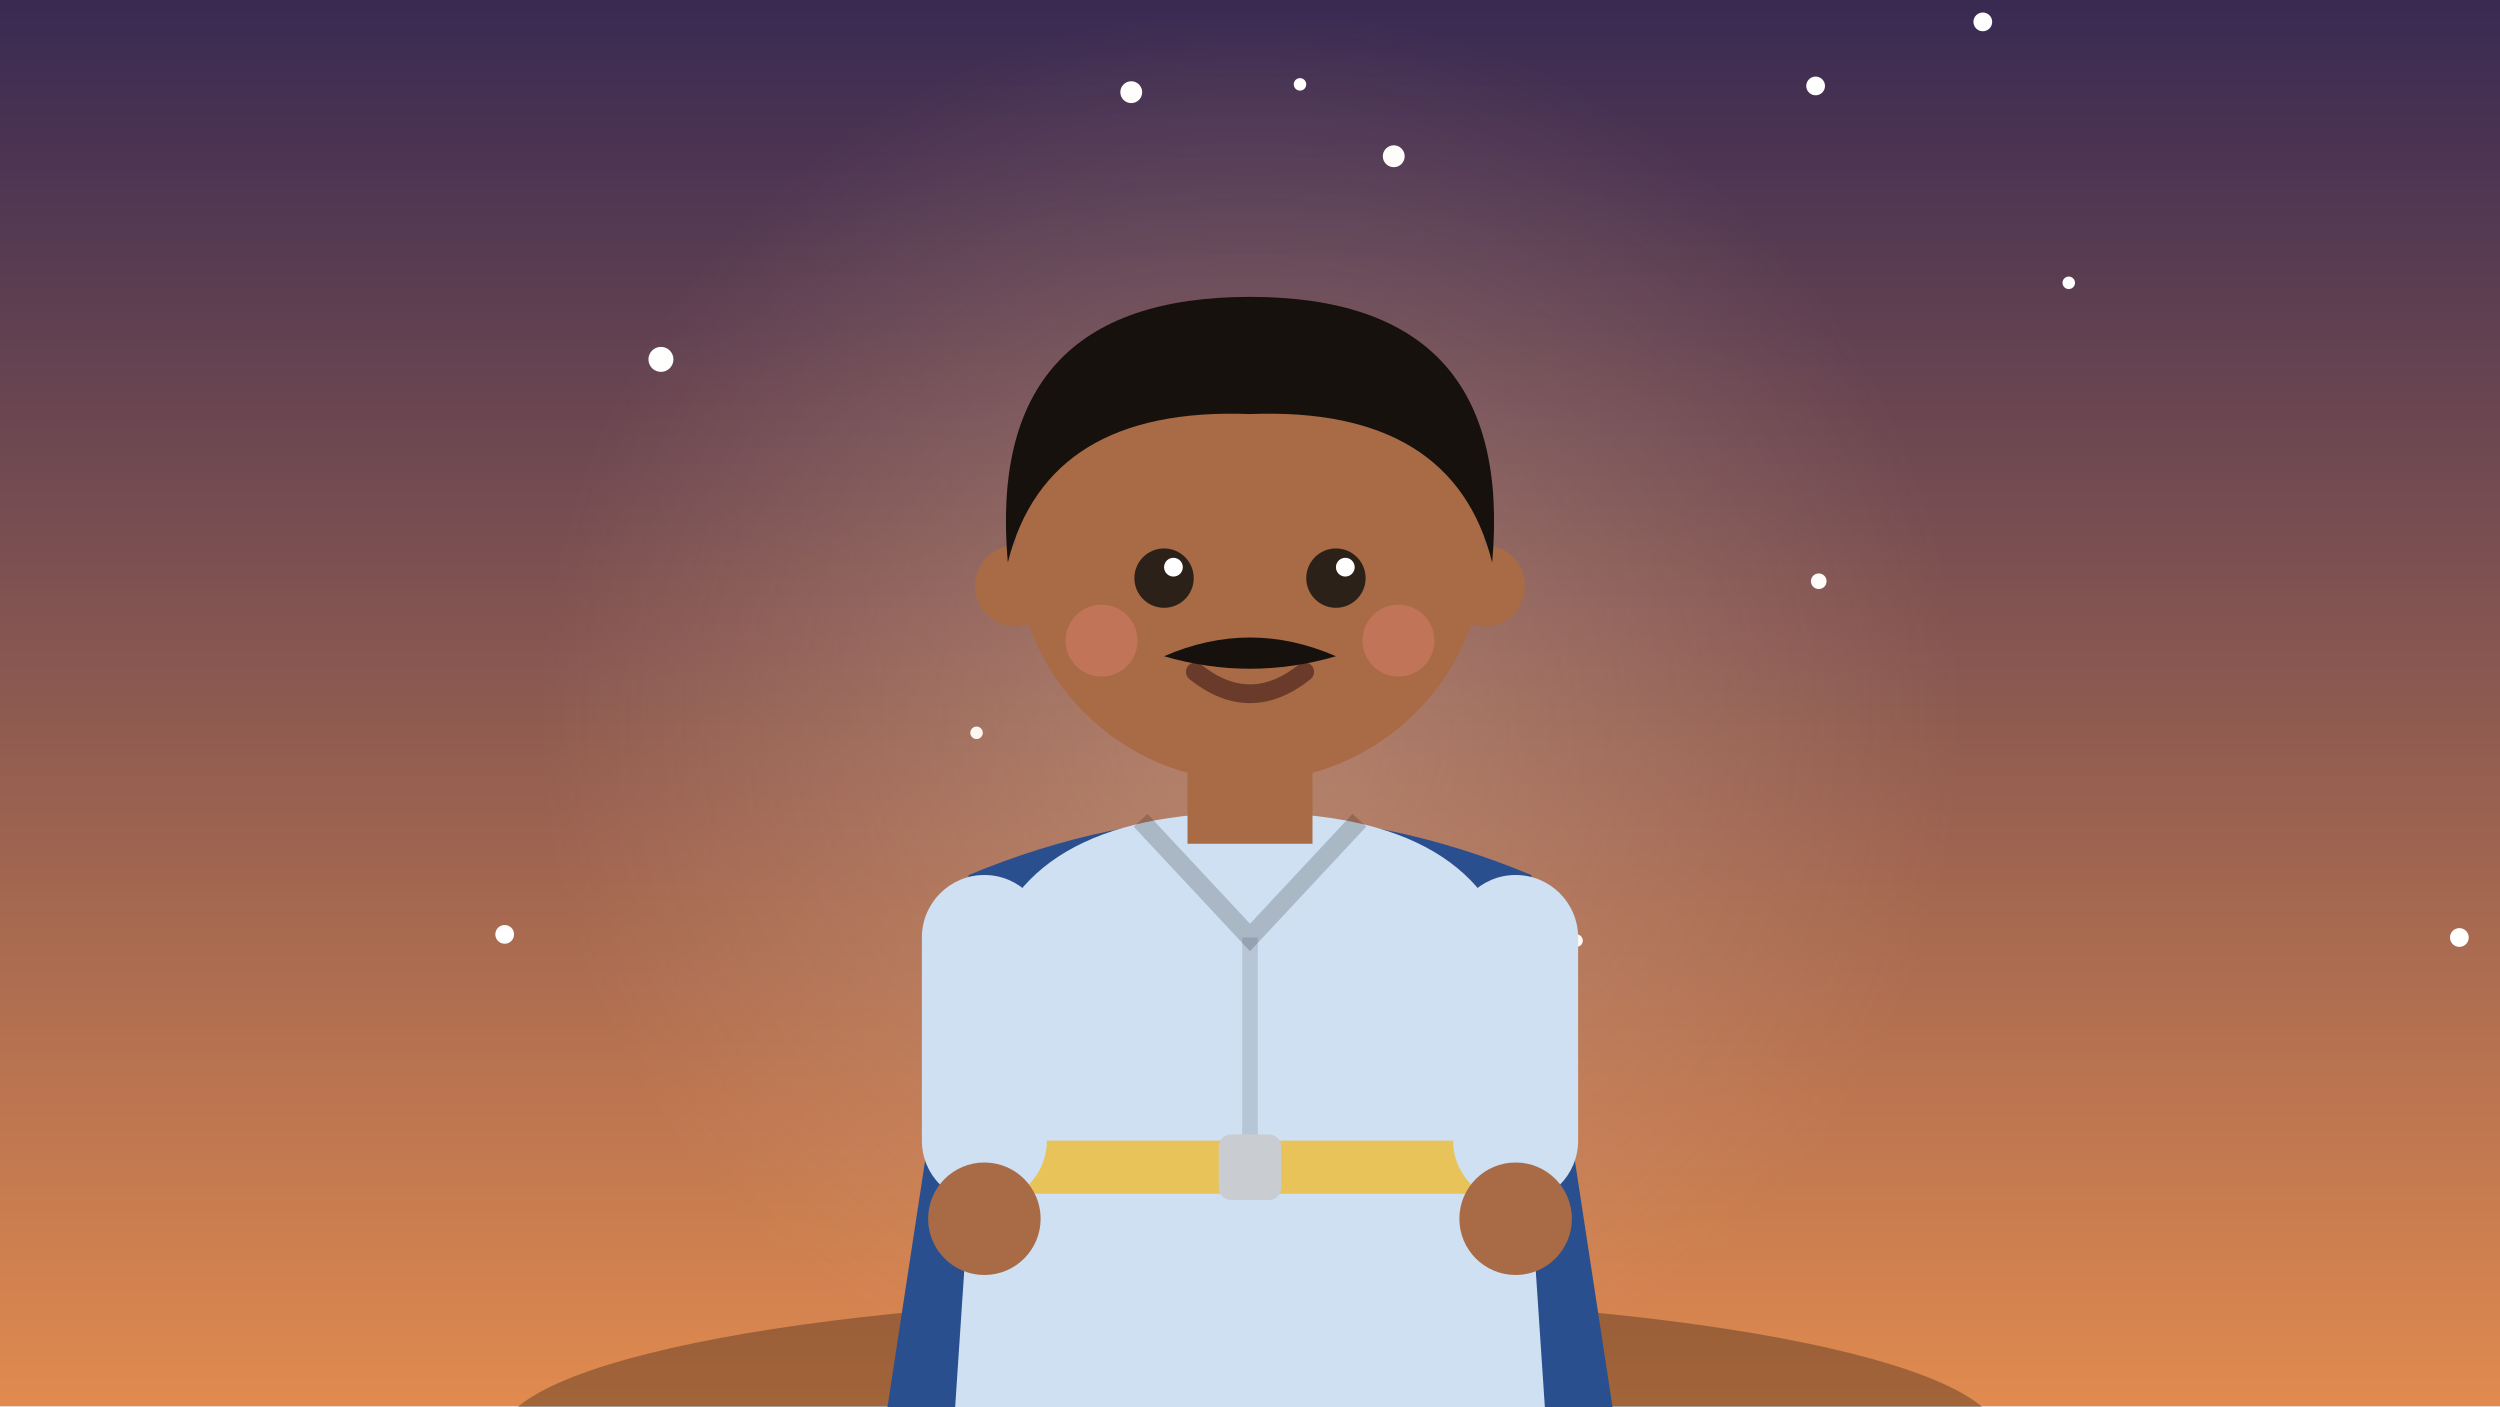
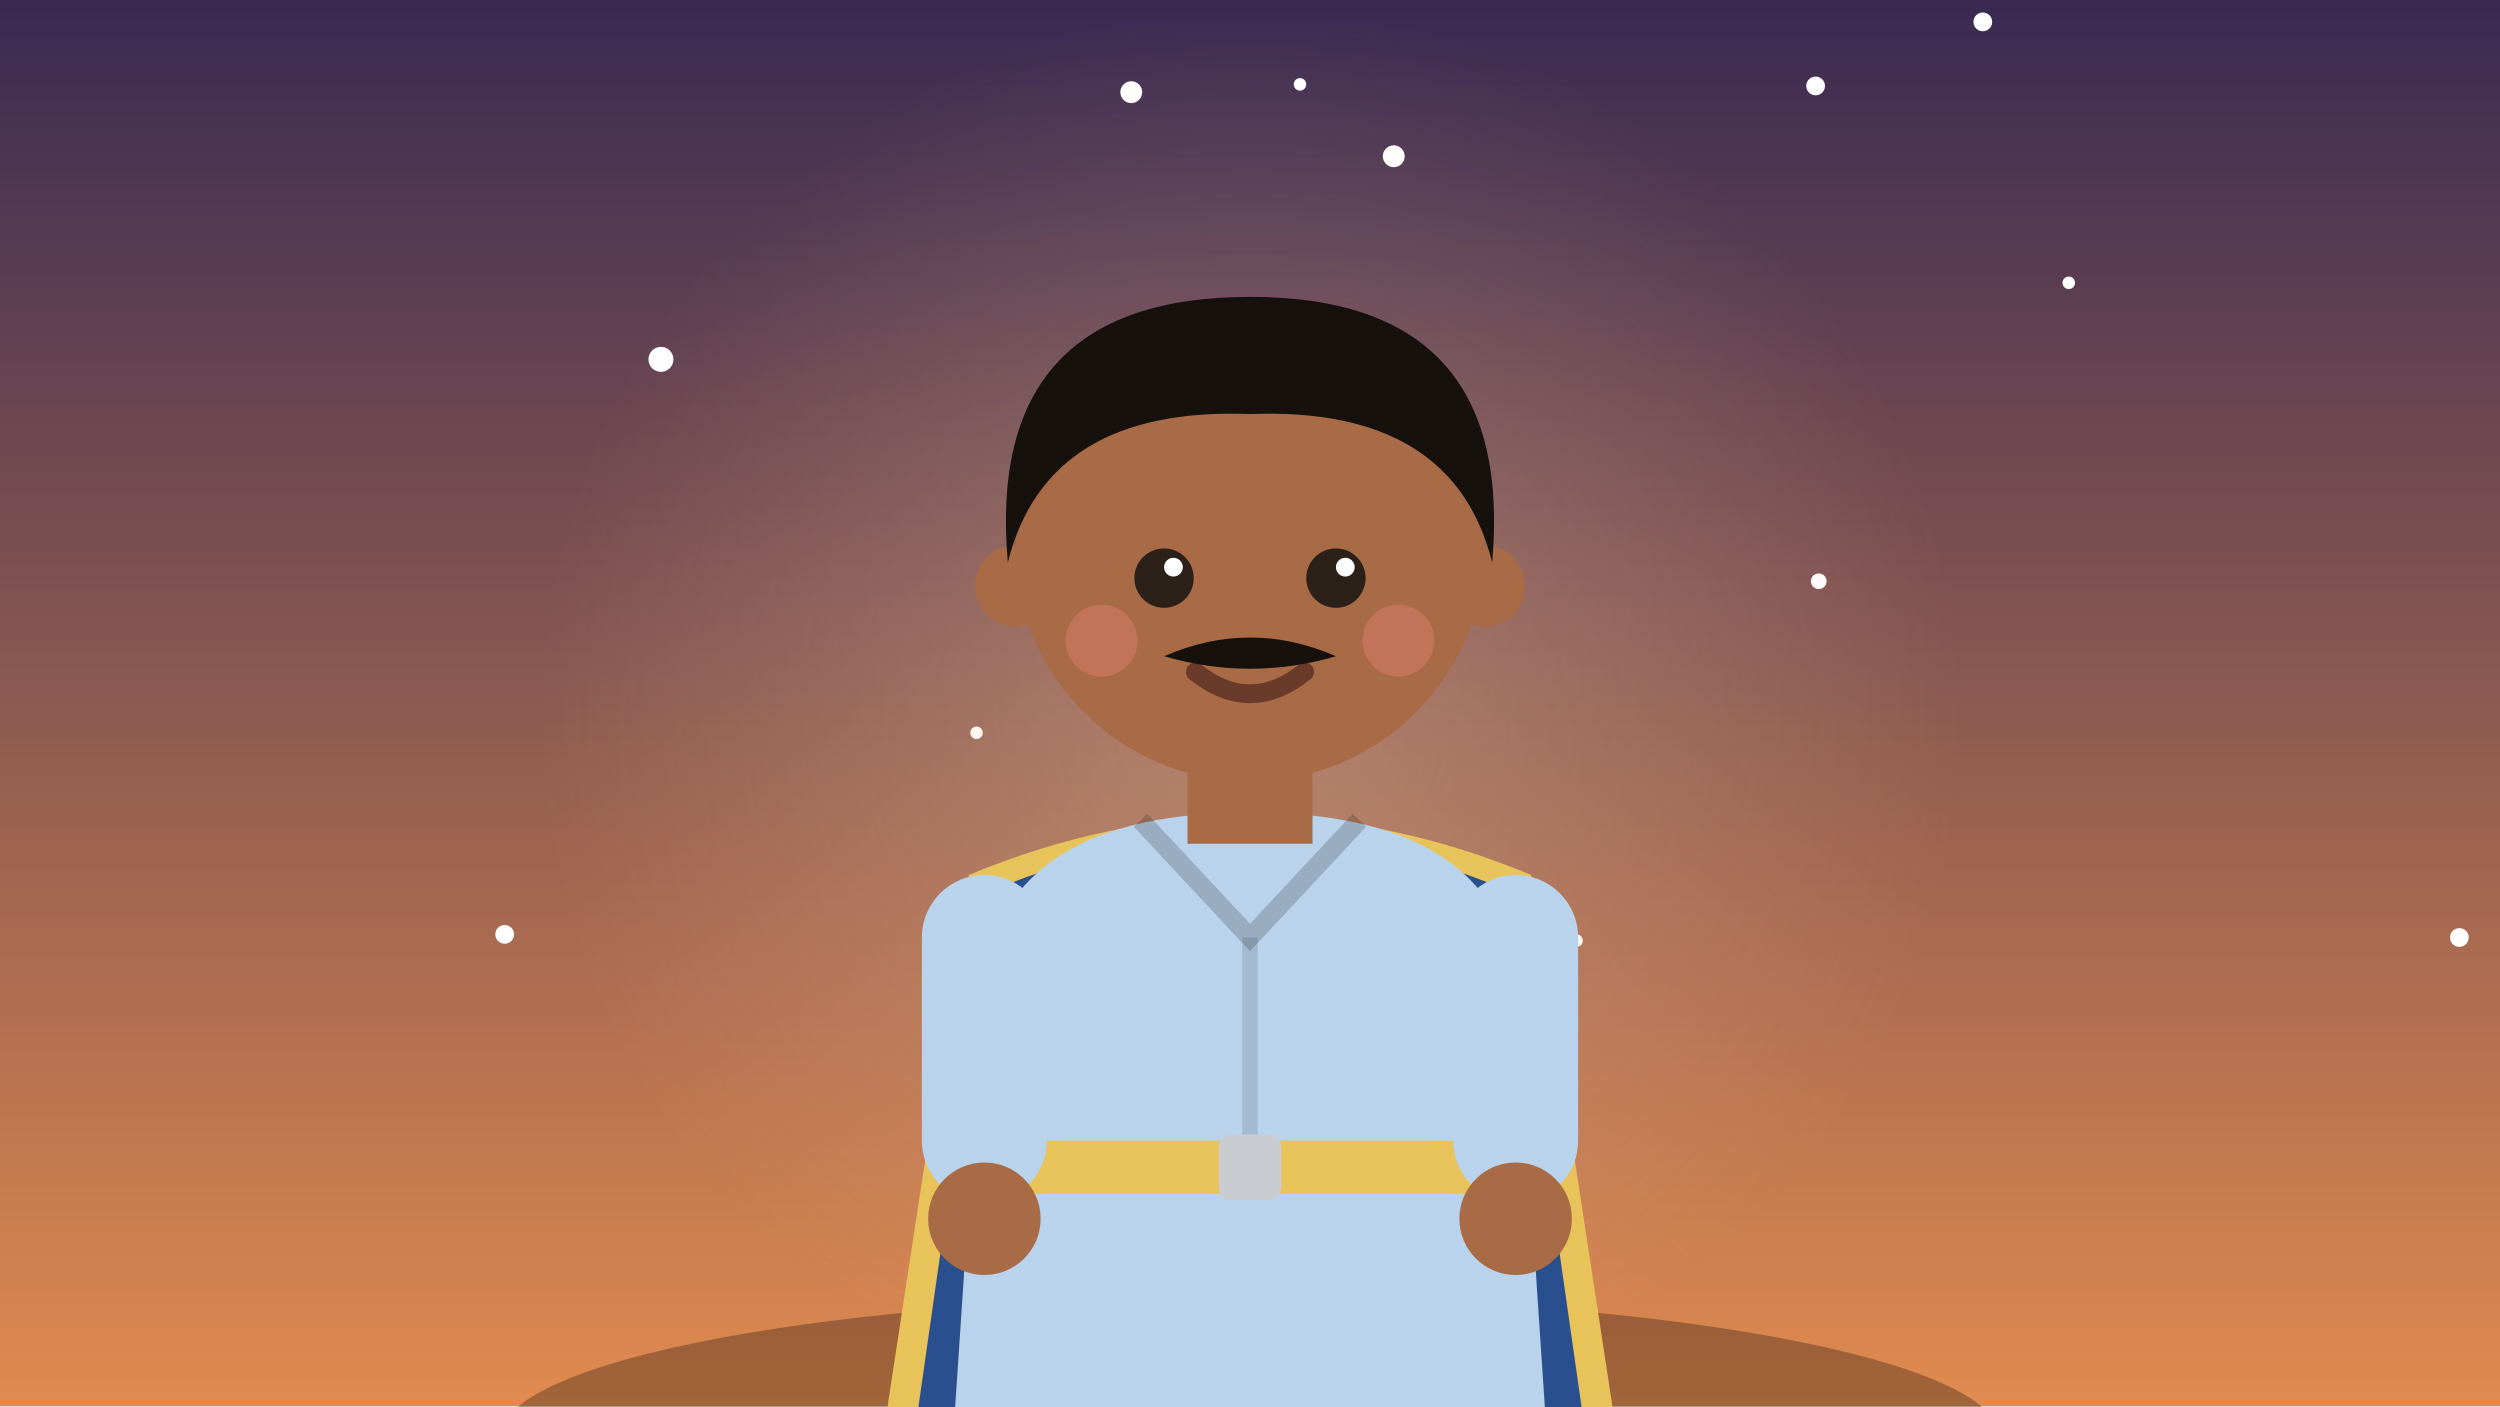
<svg xmlns="http://www.w3.org/2000/svg" viewBox="0 0 160 90" role="img" aria-label="Lando Calrissian">
  <style>.tw{animation:tw 3.6s ease-in-out infinite}@keyframes tw{50%{opacity:.2}}
.bob{animation:bob 3.4s ease-in-out infinite}@keyframes bob{50%{transform:translateY(-1.3px)}}
.blink{transform-box:fill-box;transform-origin:center;animation:blink 5s infinite}@keyframes blink{0%,93%,100%{transform:scaleY(1)}96%{transform:scaleY(.1)}}
.glow{animation:glow 1.3s ease-in-out infinite}@keyframes glow{50%{opacity:.72}}
.pulse{animation:pulse 4s ease-in-out infinite}@keyframes pulse{50%{opacity:.55}}
@media (prefers-reduced-motion:reduce){*{animation:none!important}}.ra{transform-origin:97px 57px;animation:g 5s ease-in-out infinite;animation-delay:-0.6s}@keyframes g{0%,100%{transform:rotate(-8deg)}14%{transform:rotate(-150deg)}24%{transform:rotate(-122deg)}34%{transform:rotate(-150deg)}44%{transform:rotate(-122deg)}54%{transform:rotate(-150deg)}70%{transform:rotate(-8deg)}}.la{transform-origin:63px 58px;animation:la 3.6s ease-in-out infinite}@keyframes la{50%{transform:rotate(5deg)}}.glint{opacity:.15;animation:glint 4s ease-in-out infinite}@keyframes glint{50%{opacity:.75}}.cape{transform-origin:80px 54px;animation:cape 4s ease-in-out infinite}@keyframes cape{50%{transform:skewX(-3deg)}}.led{animation:led 1.4s steps(1) infinite}@keyframes led{50%{opacity:.2}}</style>
  <defs>
    <linearGradient id="bg" x1="0" y1="0" x2="0" y2="1">
      <stop offset="0" stop-color="#3a2a52" />
      <stop offset="1" stop-color="#e08a4f" />
    </linearGradient>
    <radialGradient id="halo" cx=".5" cy=".5" r=".5">
      <stop offset="0" stop-color="#ffd8b0" stop-opacity=".3" />
      <stop offset="1" stop-color="#ffd8b0" stop-opacity="0" />
    </radialGradient>
  </defs>
  <rect width="160" height="90" fill="url(#bg)" />
  <circle class="tw" cx="91.6" cy="82.5" r="0.5" fill="#fff" style="animation-delay:-1.7s" />
  <circle class="tw" cx="84.2" cy="76.1" r="0.8" fill="#fff" style="animation-delay:-2s" />
  <circle class="tw" cx="62.5" cy="46.9" r="0.4" fill="#fff" style="animation-delay:-1s" />
  <circle class="tw" cx="97.7" cy="64.9" r="0.3" fill="#fff" style="animation-delay:-3.3s" />
  <circle class="tw" cx="116.2" cy="5.5" r="0.6" fill="#fff" style="animation-delay:-3.1s" />
  <circle class="tw" cx="116.4" cy="37.2" r="0.5" fill="#fff" style="animation-delay:-0.6s" />
  <circle class="tw" cx="72.4" cy="5.9" r="0.7" fill="#fff" style="animation-delay:-3.1s" />
  <circle class="tw" cx="157.4" cy="60" r="0.6" fill="#fff" style="animation-delay:-2.7s" />
  <circle class="tw" cx="100.2" cy="80.1" r="0.3" fill="#fff" style="animation-delay:-1.3s" />
  <circle class="tw" cx="126.9" cy="1.4" r="0.6" fill="#fff" style="animation-delay:-0.8s" />
  <circle class="tw" cx="32.3" cy="59.8" r="0.6" fill="#fff" style="animation-delay:-3.3s" />
  <circle class="tw" cx="42.3" cy="23" r="0.8" fill="#fff" style="animation-delay:-1.3s" />
  <circle class="tw" cx="100.9" cy="60.2" r="0.4" fill="#fff" style="animation-delay:-1.1s" />
  <circle class="tw" cx="132.4" cy="18.1" r="0.4" fill="#fff" style="animation-delay:-3.8s" />
  <circle class="tw" cx="83.2" cy="5.4" r="0.4" fill="#fff" style="animation-delay:-2.6s" />
  <circle class="tw" cx="89.2" cy="10" r="0.7" fill="#fff" style="animation-delay:-2s" />
  <circle class="pulse" cx="80" cy="46" r="46" fill="url(#halo)" />
  <ellipse cx="80" cy="92" rx="48" ry="9" fill="#000" opacity=".28" />
  <g class="bob">
-     <path class="cape" d="M56.5 92 L62 56 Q80 48.5 98 56 L103.5 92Z" fill="#2a4f8f" />
-     <path d="M61 92 L63 62 Q65 52 80 52 Q95 52 97 62 L99 92Z" fill="#cfe0f2" />
+     <path class="cape" d="M56.5 92 L62 56 Q80 48.5 98 56 L103.5 92Z" fill="#e8c35a" />
+     <path class="cape" d="M58.5 92 L63.5 57 Q80 50 96.5 57 L101.5 92Z" fill="#2a4f8f" />
+     <path d="M61 92 L63 62 Q65 52 80 52 Q95 52 97 62 L99 92Z" fill="#b9d3ec" />
    <path d="M73 52.5 L80 60 L87 52.5" stroke="rgba(0,0,0,.18)" stroke-width="1.2" fill="none" />
    <path d="M80 60 V73" stroke="rgba(0,0,0,.12)" />
    <rect x="62.5" y="73" width="35" height="3.4" fill="#e8c35a" />
    <rect x="78" y="72.6" width="4" height="4.2" rx=".8" fill="#c9ccd1" />
    <g class="la">
-       <rect x="59" y="56" width="8" height="21" rx="4" fill="#cfe0f2" />
+       <rect x="59" y="56" width="8" height="21" rx="4" fill="#b9d3ec" />
      <circle cx="63" cy="78" r="3.6" fill="#a86b45" />
    </g>
    <rect x="76" y="46" width="8" height="8" fill="#a86b45" />
    <circle cx="65" cy="37.5" r="2.6" fill="#a86b45" />
    <circle cx="95" cy="37.5" r="2.6" fill="#a86b45" />
    <circle cx="80" cy="35" r="15" fill="#a86b45" />
    <g class="blink">
      <circle cx="74.5" cy="37" r="1.9" fill="#2b2118" />
      <circle cx="85.5" cy="37" r="1.9" fill="#2b2118" />
      <circle cx="75.1" cy="36.3" r="0.6" fill="#fff" />
      <circle cx="86.1" cy="36.3" r="0.6" fill="#fff" />
    </g>
    <path d="M76.5 43 Q80 45.8 83.5 43" stroke="#6a3b2a" stroke-width="1.2" fill="none" stroke-linecap="round" />
    <circle cx="70.5" cy="41" r="2.3" fill="#ff8a8a" opacity=".3" />
    <circle cx="89.5" cy="41" r="2.3" fill="#ff8a8a" opacity=".3" />
    <path d="M74.5 42 Q80 39.6 85.5 42 Q80 43.6 74.5 42Z" fill="#16110d" />
    <path d="M64.5 36 Q63 19 80 19 Q97 19 95.5 36 Q93 26 80 26.5 Q67 26 64.5 36Z" fill="#16110d" />
    <g class="ra">
-       <rect x="93" y="56" width="8" height="21" rx="4" fill="#cfe0f2" />
+       <rect x="93" y="56" width="8" height="21" rx="4" fill="#b9d3ec" />
      <circle cx="97" cy="78" r="3.6" fill="#a86b45" />
    </g>
  </g>
</svg>
